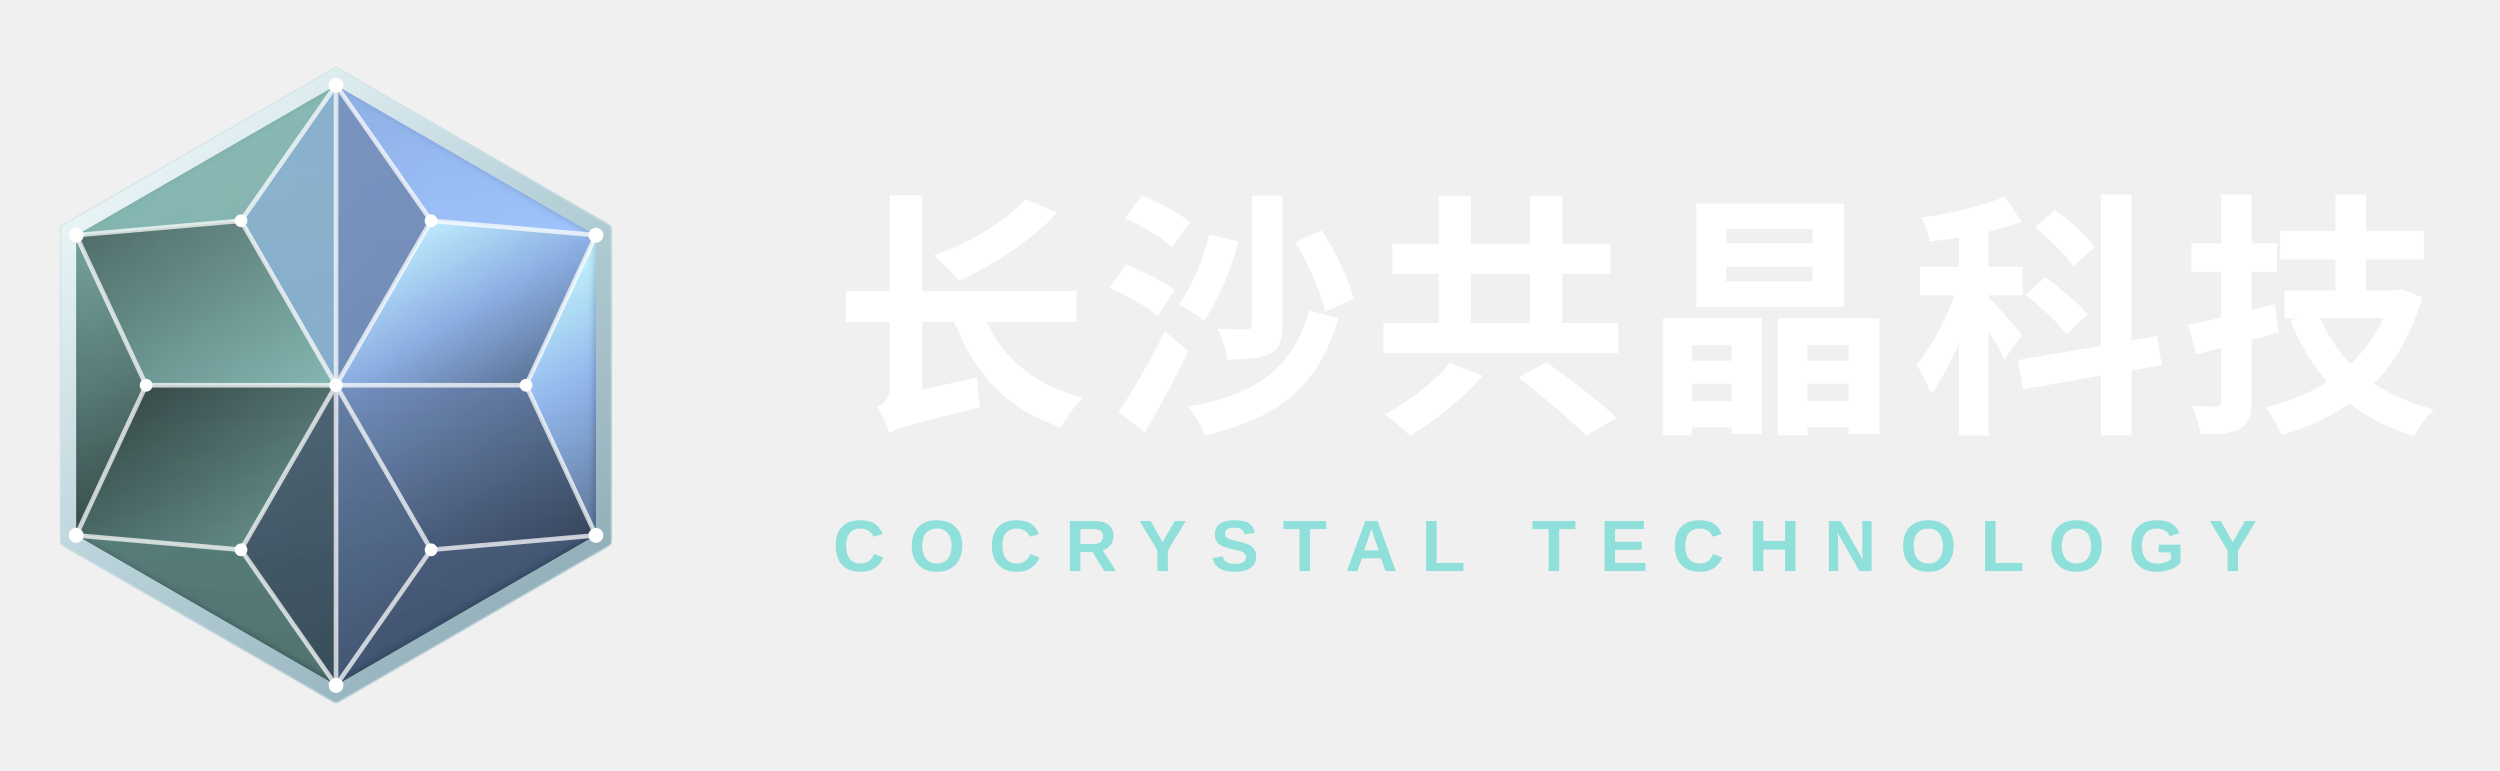
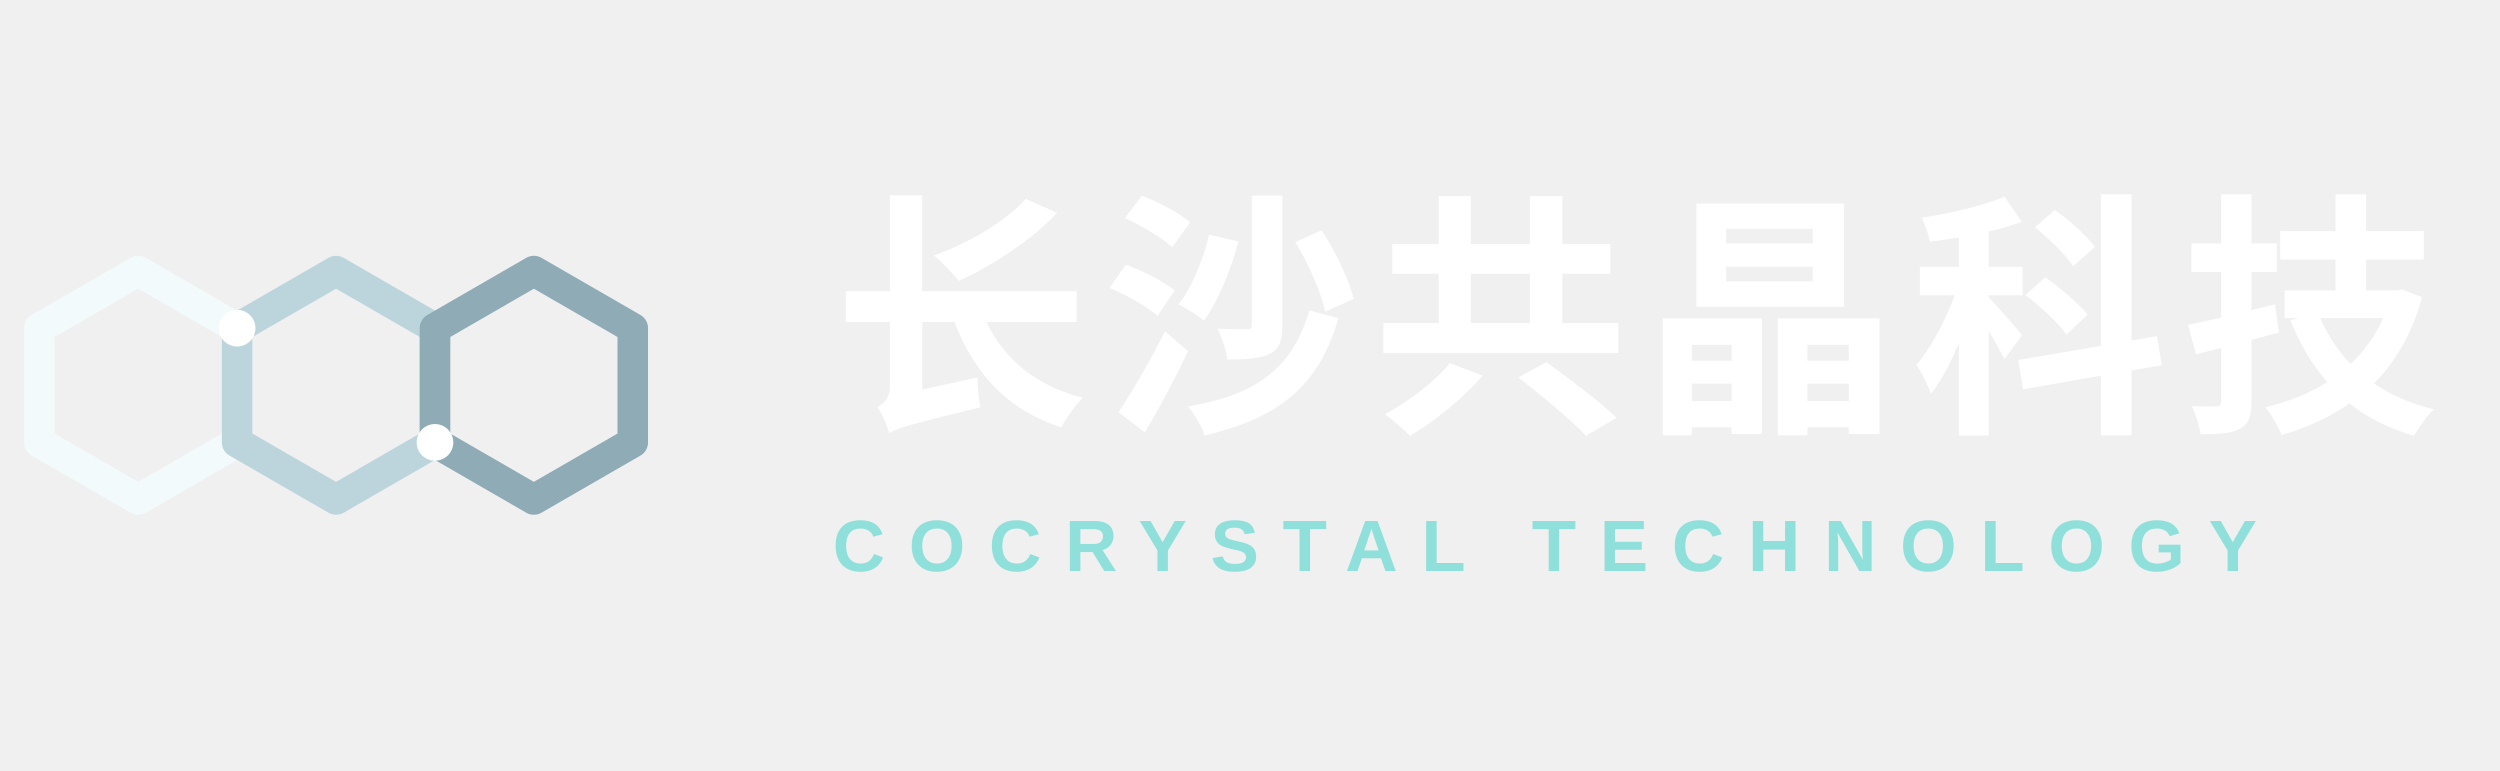
<svg xmlns="http://www.w3.org/2000/svg" viewBox="0 0 584 180" width="584" height="180">
  <g transform="translate(78.5,90) scale(15.5102)">
-     <defs>
-       <linearGradient id="f0" gradientUnits="userSpaceOnUse" x1="0.715" y1="1.245" x2="-0.72" y2="-1.253">
-         <stop offset="0" stop-color="#5C7498" />
-         <stop offset="0.5" stop-color="#8CB0E6" />
-         <stop offset="1" stop-color="#BCECFF" />
-       </linearGradient>
-       <linearGradient id="f1" gradientUnits="userSpaceOnUse" x1="0" y1="0" x2="-1.966" y2="-3.421">
-         <stop offset="0" stop-color="#6E8BB8" />
-         <stop offset="0.455" stop-color="#6F8CB9" />
-         <stop offset="1" stop-color="#718EBC" />
-       </linearGradient>
-       <linearGradient id="f2" gradientUnits="userSpaceOnUse" x1="0" y1="0" x2="-1.966" y2="-3.421">
-         <stop offset="0" stop-color="#84AECC" />
-         <stop offset="0.577" stop-color="#83ADCB" />
-         <stop offset="1" stop-color="#82ACC9" />
-       </linearGradient>
-       <linearGradient id="f3" gradientUnits="userSpaceOnUse" x1="0" y1="0" x2="-1.962" y2="-3.413">
-         <stop offset="0" stop-color="#83B9B3" />
-         <stop offset="0.516" stop-color="#648E89" />
-         <stop offset="1" stop-color="#496764" />
-       </linearGradient>
-       <linearGradient id="f4" gradientUnits="userSpaceOnUse" x1="0.72" y1="1.253" x2="-0.715" y2="-1.245">
-         <stop offset="0" stop-color="#66908C" />
-         <stop offset="0.5" stop-color="#4C6B68" />
-         <stop offset="1" stop-color="#324745" />
-       </linearGradient>
-       <linearGradient id="f5" gradientUnits="userSpaceOnUse" x1="1.966" y1="3.421" x2="0" y2="0">
-         <stop offset="0" stop-color="#4A5D7B" />
-         <stop offset="0.423" stop-color="#546B8D" />
-         <stop offset="1" stop-color="#637DA5" />
-       </linearGradient>
-       <linearGradient id="f6" gradientUnits="userSpaceOnUse" x1="1.966" y1="3.421" x2="0" y2="0">
-         <stop offset="0" stop-color="#3E5260" />
-         <stop offset="0.545" stop-color="#455B6A" />
-         <stop offset="1" stop-color="#4A6272" />
-       </linearGradient>
-       <linearGradient id="f7" gradientUnits="userSpaceOnUse" x1="1.962" y1="3.413" x2="0" y2="0">
-         <stop offset="0" stop-color="#39485F" />
-         <stop offset="0.484" stop-color="#566C90" />
-         <stop offset="1" stop-color="#7391C1" />
-       </linearGradient>
-       <linearGradient id="f8" gradientUnits="userSpaceOnUse" x1="-0.004" y1="-0.008" x2="-1.966" y2="-3.421">
-         <stop offset="0" stop-color="#9EC7FF" />
-         <stop offset="0.455" stop-color="#94BAF6" />
-         <stop offset="1" stop-color="#87AAE1" />
-       </linearGradient>
-       <linearGradient id="f9" gradientUnits="userSpaceOnUse" x1="-1.436" y1="-2.498" x2="-1.966" y2="-3.421">
-         <stop offset="0" stop-color="#7EB1AC" />
-         <stop offset="0.664" stop-color="#80B3AE" />
-         <stop offset="1" stop-color="#80B4AF" />
-       </linearGradient>
-       <linearGradient id="f10" gradientUnits="userSpaceOnUse" x1="0.004" y1="0.008" x2="-1.962" y2="-3.413">
-         <stop offset="0" stop-color="#39504D" />
-         <stop offset="0.455" stop-color="#567975" />
-         <stop offset="1" stop-color="#73A29D" />
-       </linearGradient>
-       <linearGradient id="f11" gradientUnits="userSpaceOnUse" x1="1.966" y1="3.421" x2="0.004" y2="0.008">
-         <stop offset="0" stop-color="#597E79" />
-         <stop offset="0.545" stop-color="#5A807C" />
-         <stop offset="1" stop-color="#5B827D" />
-       </linearGradient>
-       <linearGradient id="f12" gradientUnits="userSpaceOnUse" x1="1.966" y1="3.421" x2="1.436" y2="2.498">
-         <stop offset="0" stop-color="#485C79" />
-         <stop offset="0.336" stop-color="#495D7B" />
-         <stop offset="1" stop-color="#4C607F" />
-       </linearGradient>
-       <linearGradient id="f13" gradientUnits="userSpaceOnUse" x1="1.962" y1="3.413" x2="-0.004" y2="-0.008">
-         <stop offset="0" stop-color="#627B9F" />
-         <stop offset="0.545" stop-color="#94BAF1" />
-         <stop offset="1" stop-color="#C6FAFF" />
-       </linearGradient>
-       <clipPath id="cf">
-         <polygon points="4.036,-2.33 0,-4.66 -4.036,-2.33 -4.036,2.33 0,4.66 4.036,2.33" />
-       </clipPath>
-       <linearGradient id="rim" gradientUnits="userSpaceOnUse" x1="-3.6" y1="-3.9" x2="3.2" y2="4.0">
-         <stop offset="0" stop-color="#F2FAFB" />
-         <stop offset="0.45" stop-color="#BCD5DC" />
-         <stop offset="1" stop-color="#8EABB6" />
-       </linearGradient>
-       <radialGradient id="spec" cx="0.40" cy="0.18" r="0.72">
-         <stop offset="0" stop-color="#FFFFFF" stop-opacity="0.075" />
-         <stop offset="0.6" stop-color="#FFFFFF" stop-opacity="0.02" />
-         <stop offset="1" stop-color="#FFFFFF" stop-opacity="0" />
-       </radialGradient>
-       <linearGradient id="vig" gradientUnits="userSpaceOnUse" x1="0" y1="-4.4" x2="0" y2="4.6">
-         <stop offset="0" stop-color="#02121C" stop-opacity="0" />
-         <stop offset="0.5" stop-color="#02121C" stop-opacity="0.02" />
-         <stop offset="1" stop-color="#02121C" stop-opacity="0.10" />
-       </linearGradient>
-       <linearGradient id="ish" gradientUnits="userSpaceOnUse" x1="-3.2" y1="-3.8" x2="3.2" y2="3.8">
-         <stop offset="0" stop-color="#08202D" stop-opacity="0.05" />
-         <stop offset="0.45" stop-color="#08202D" stop-opacity="0.20" />
-         <stop offset="1" stop-color="#061A26" stop-opacity="0.62" />
-       </linearGradient>
-       <filter id="ishblur" x="-20%" y="-20%" width="140%" height="140%">
-         <feGaussianBlur stdDeviation="0.062" />
-       </filter>
-     </defs>
-     <g clip-path="url(#cf)">
-       <polygon points="0,0 2.861,0 3.914,-2.26 1.431,-2.478" fill="url(#f0)" />
-       <polygon points="0,0 1.431,-2.478 0,-4.52 0,-4.52" fill="url(#f1)" />
-       <polygon points="0,0 0,-4.52 -1.431,-2.478" fill="url(#f2)" />
-       <polygon points="0,0 -1.431,-2.478 -3.914,-2.26 -2.861,0" fill="url(#f3)" />
-       <polygon points="0,0 -2.861,0 -3.914,2.26 -1.431,2.478" fill="url(#f4)" />
-       <polygon points="0,0 0,4.52 1.431,2.478" fill="url(#f5)" />
-       <polygon points="0,0 -1.431,2.478 0,4.52 0,4.52" fill="url(#f6)" />
-       <polygon points="0,0 1.431,2.478 3.914,2.26 2.861,0" fill="url(#f7)" />
-       <polygon points="3.914,-2.26 0,-4.52 1.431,-2.478" fill="url(#f8)" />
-       <polygon points="0,-4.52 -3.914,-2.26 -1.431,-2.478" fill="url(#f9)" />
-       <polygon points="-3.914,-2.26 -3.914,2.26 -2.861,0" fill="url(#f10)" />
-       <polygon points="-3.914,2.26 0,4.52 -1.431,2.478" fill="url(#f11)" />
-       <polygon points="0,4.52 3.914,2.26 1.431,2.478" fill="url(#f12)" />
-       <polygon points="3.914,2.26 3.914,-2.26 2.861,0" fill="url(#f13)" />
-     </g>
-     <g clip-path="url(#cf)">
-       <rect x="-5.0" y="-5.0" width="10.0" height="10.0" fill="url(#spec)" />
-       <rect x="-5.0" y="-5.0" width="10.0" height="10.0" fill="url(#vig)" />
-       <polygon points="4.036,-2.33 0,-4.66 -4.036,-2.33 -4.036,2.33 0,4.66 4.036,2.33" fill="none" stroke="url(#ish)" stroke-width="0.22" filter="url(#ishblur)" />
-     </g>
-     <g clip-path="url(#cf)" stroke="#FFFFFF" stroke-width="0.07" stroke-linecap="round" opacity="0.72">
-       <line x1="3.914" y1="-2.26" x2="2.861" y2="0" />
-       <line x1="3.914" y1="-2.26" x2="1.431" y2="-2.478" />
-       <line x1="0" y1="-4.52" x2="1.431" y2="-2.478" />
-       <line x1="0" y1="-4.52" x2="-1.431" y2="-2.478" />
-       <line x1="-3.914" y1="-2.26" x2="-1.431" y2="-2.478" />
-       <line x1="-3.914" y1="-2.26" x2="-2.861" y2="0" />
-       <line x1="-3.914" y1="2.26" x2="-2.861" y2="0" />
-       <line x1="-3.914" y1="2.26" x2="-1.431" y2="2.478" />
-       <line x1="0" y1="4.52" x2="-1.431" y2="2.478" />
-       <line x1="0" y1="4.52" x2="1.431" y2="2.478" />
-       <line x1="3.914" y1="2.26" x2="1.431" y2="2.478" />
-       <line x1="3.914" y1="2.26" x2="2.861" y2="0" />
-       <line x1="0" y1="0" x2="2.861" y2="0" />
-       <line x1="0" y1="0" x2="1.431" y2="-2.478" />
-       <line x1="0" y1="0" x2="-1.431" y2="-2.478" />
-       <line x1="0" y1="0" x2="-2.861" y2="0" />
-       <line x1="0" y1="0" x2="-1.431" y2="2.478" />
-       <line x1="0" y1="0" x2="1.431" y2="2.478" />
-       <line x1="0" y1="-4.52" x2="0" y2="4.52" />
-     </g>
-     <polygon points="4.036,-2.33 0,-4.66 -4.036,-2.33 -4.036,2.33 0,4.66 4.036,2.33" fill="none" stroke="url(#rim)" stroke-width="0.24" stroke-linejoin="round" />
-     <polygon points="4.148,-2.395 0,-4.79 -4.148,-2.395 -4.148,2.395 0,4.79 4.148,2.395" fill="none" stroke="#CFE0E4" stroke-width="0.028" opacity="0.55" />
-     <g fill="#FFFFFF">
-       <circle cx="3.914" cy="-2.26" r="0.112" />
-       <circle cx="0" cy="-4.52" r="0.112" />
-       <circle cx="-3.914" cy="-2.26" r="0.112" />
-       <circle cx="-3.914" cy="2.26" r="0.112" />
-       <circle cx="0" cy="4.52" r="0.112" />
-       <circle cx="3.914" cy="2.26" r="0.112" />
-       <circle cx="2.861" cy="0" r="0.096" />
-       <circle cx="1.431" cy="-2.478" r="0.096" />
-       <circle cx="-1.431" cy="-2.478" r="0.096" />
-       <circle cx="-2.861" cy="0" r="0.096" />
-       <circle cx="-1.431" cy="2.478" r="0.096" />
-       <circle cx="1.431" cy="2.478" r="0.096" />
-       <circle cx="0" cy="0" r="0.102" />
-     </g>
+     <polygon points="-2.979,-1.720 -1.490,-0.860 -1.490,0.860 -2.979,1.720 -4.469,0.860 -4.469,-0.860" fill="none" stroke="#F2FAFB" stroke-width="0.460" stroke-linejoin="round" />
+     <polygon points="0.000,-1.720 1.490,-0.860 1.490,0.860 0.000,1.720 -1.490,0.860 -1.490,-0.860" fill="none" stroke="#BCD5DC" stroke-width="0.460" stroke-linejoin="round" />
+     <polygon points="2.979,-1.720 4.469,-0.860 4.469,0.860 2.979,1.720 1.490,0.860 1.490,-0.860" fill="none" stroke="#8EABB6" stroke-width="0.460" stroke-linejoin="round" />
+     <circle cx="-1.490" cy="-0.860" r="0.276" fill="#FFFFFF" />
+     <circle cx="1.490" cy="0.860" r="0.276" fill="#FFFFFF" />
  </g>
  <text x="194.5" y="96.4" font-family="'Microsoft YaHei','PingFang SC','Noto Sans SC',sans-serif" font-size="60" font-weight="700" letter-spacing="3" fill="#FFFFFF">长沙共晶科技</text>
  <text x="194.5" y="133.4" font-family="'Helvetica Neue',Arial,sans-serif" font-size="17" font-weight="600" letter-spacing="5.5" fill="#8FE0DA">COCRYSTAL TECHNOLOGY</text>
</svg>
